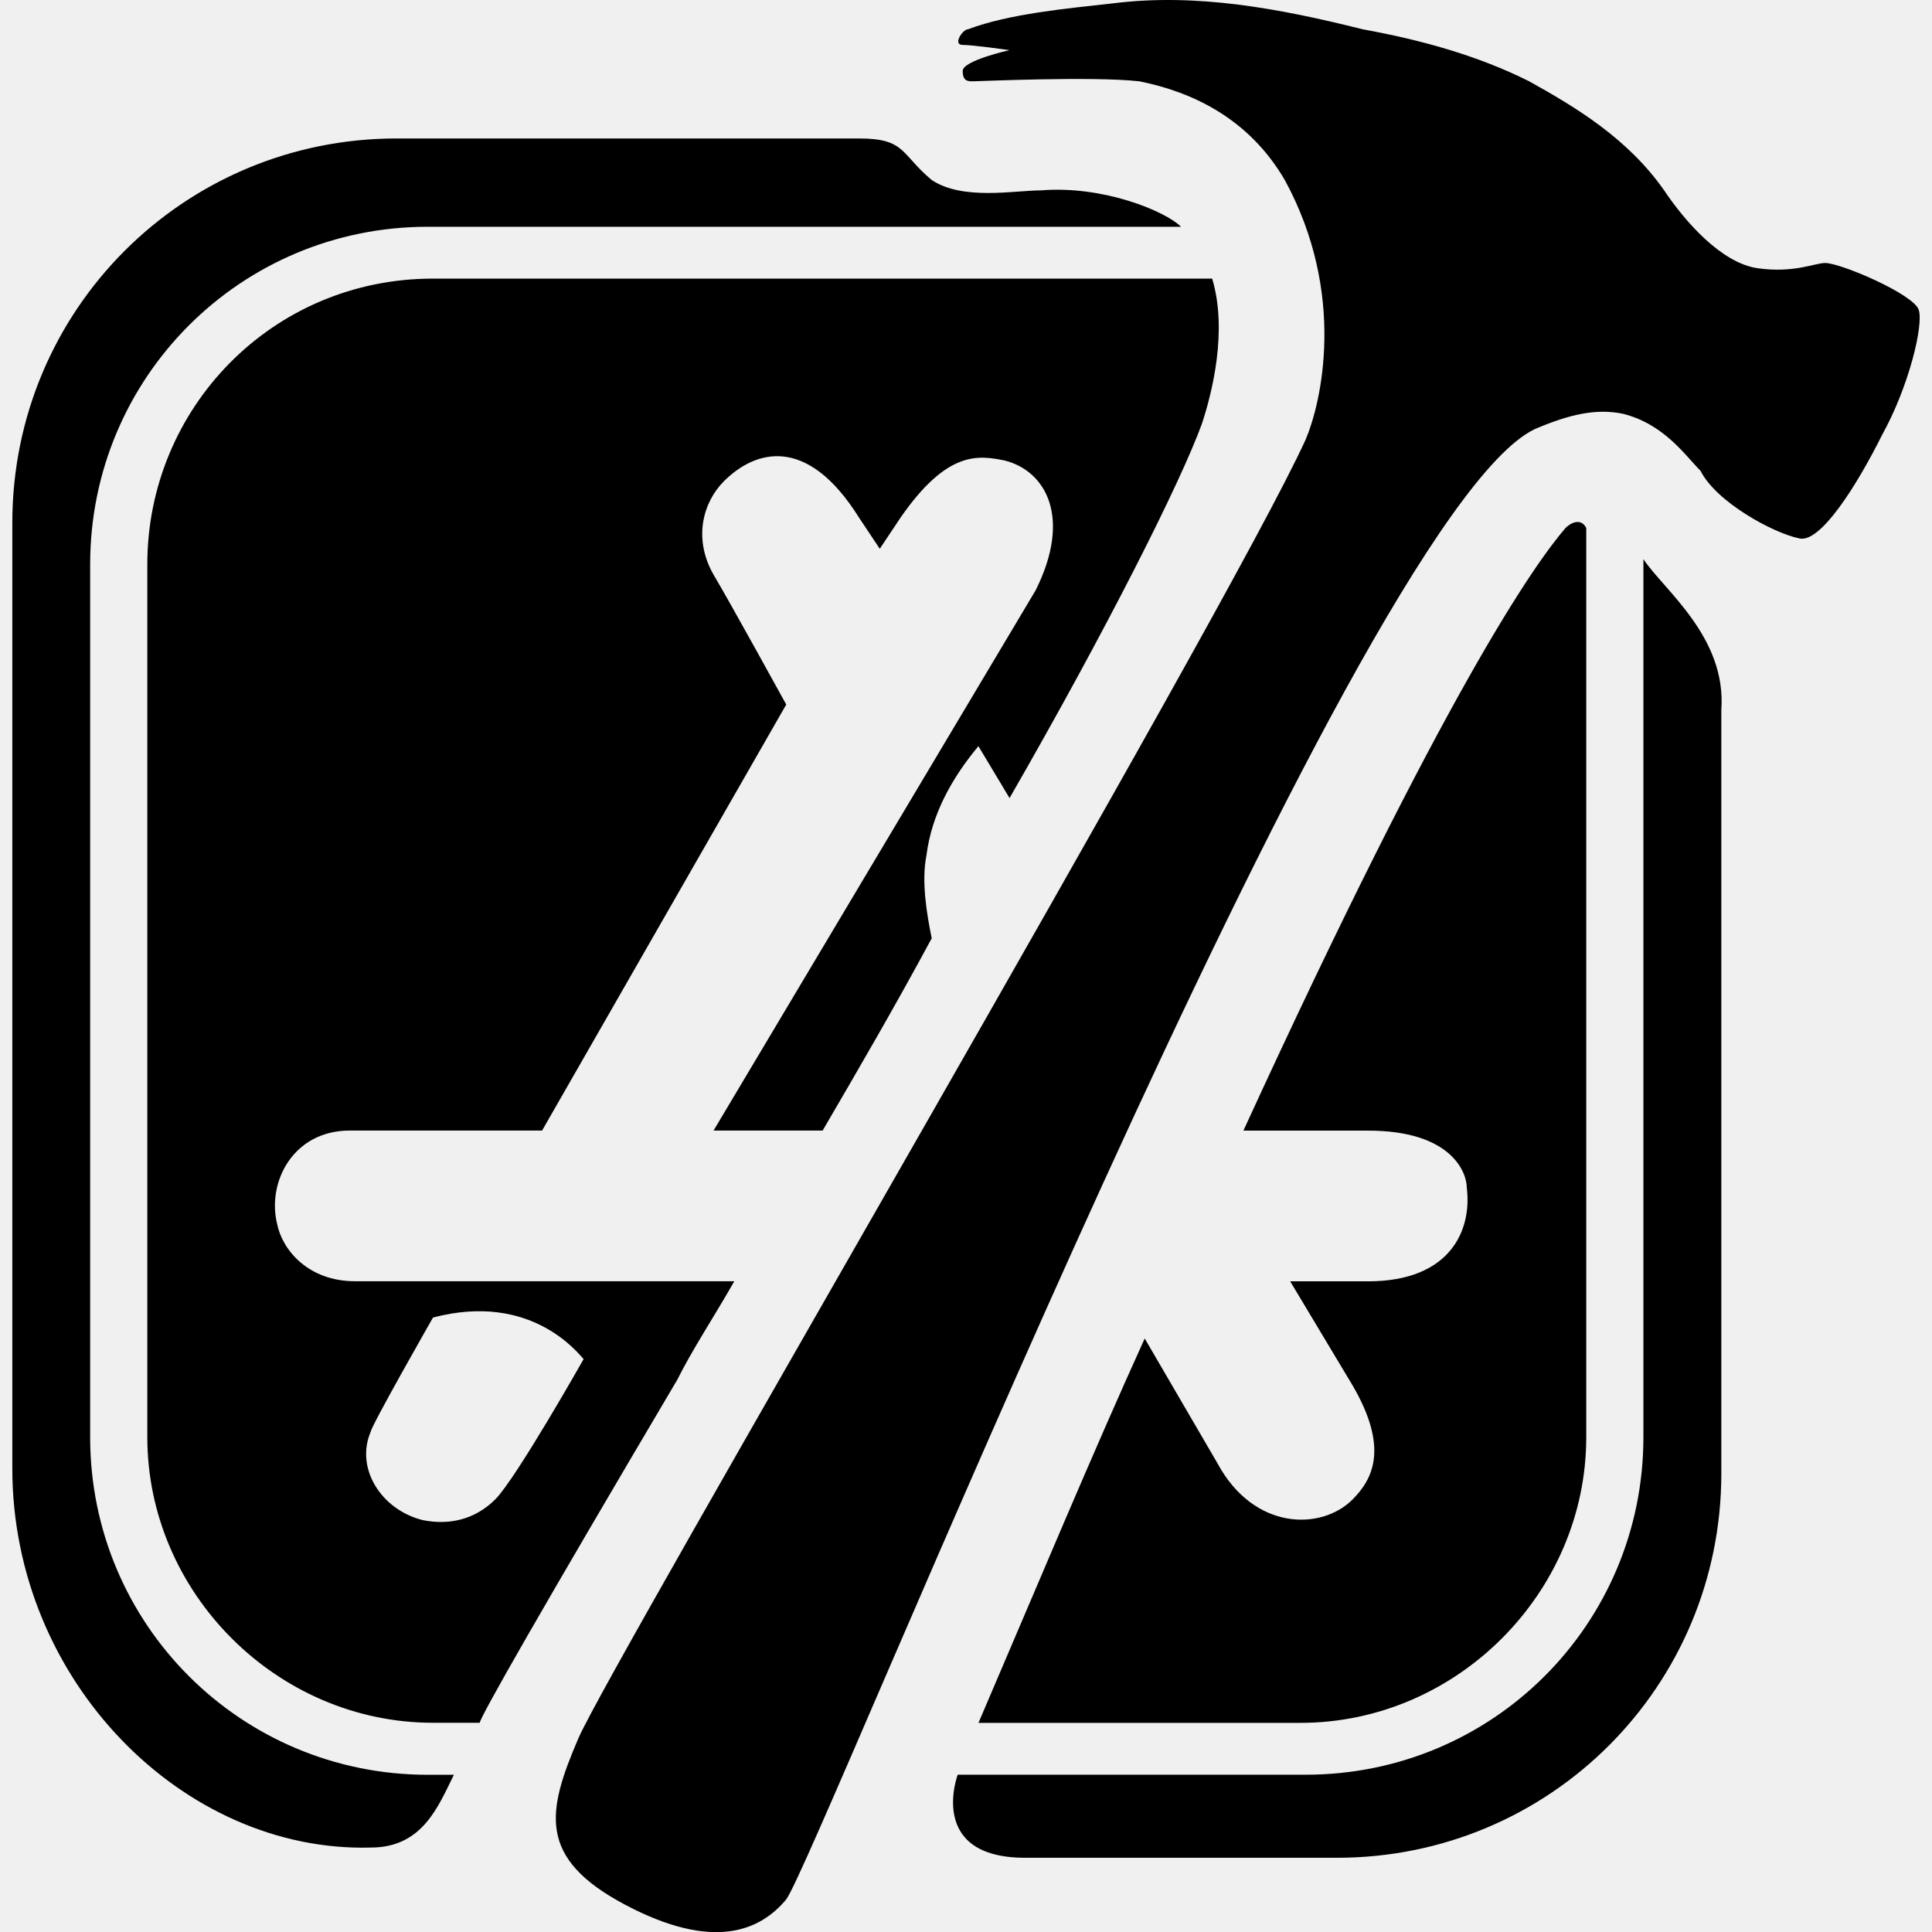
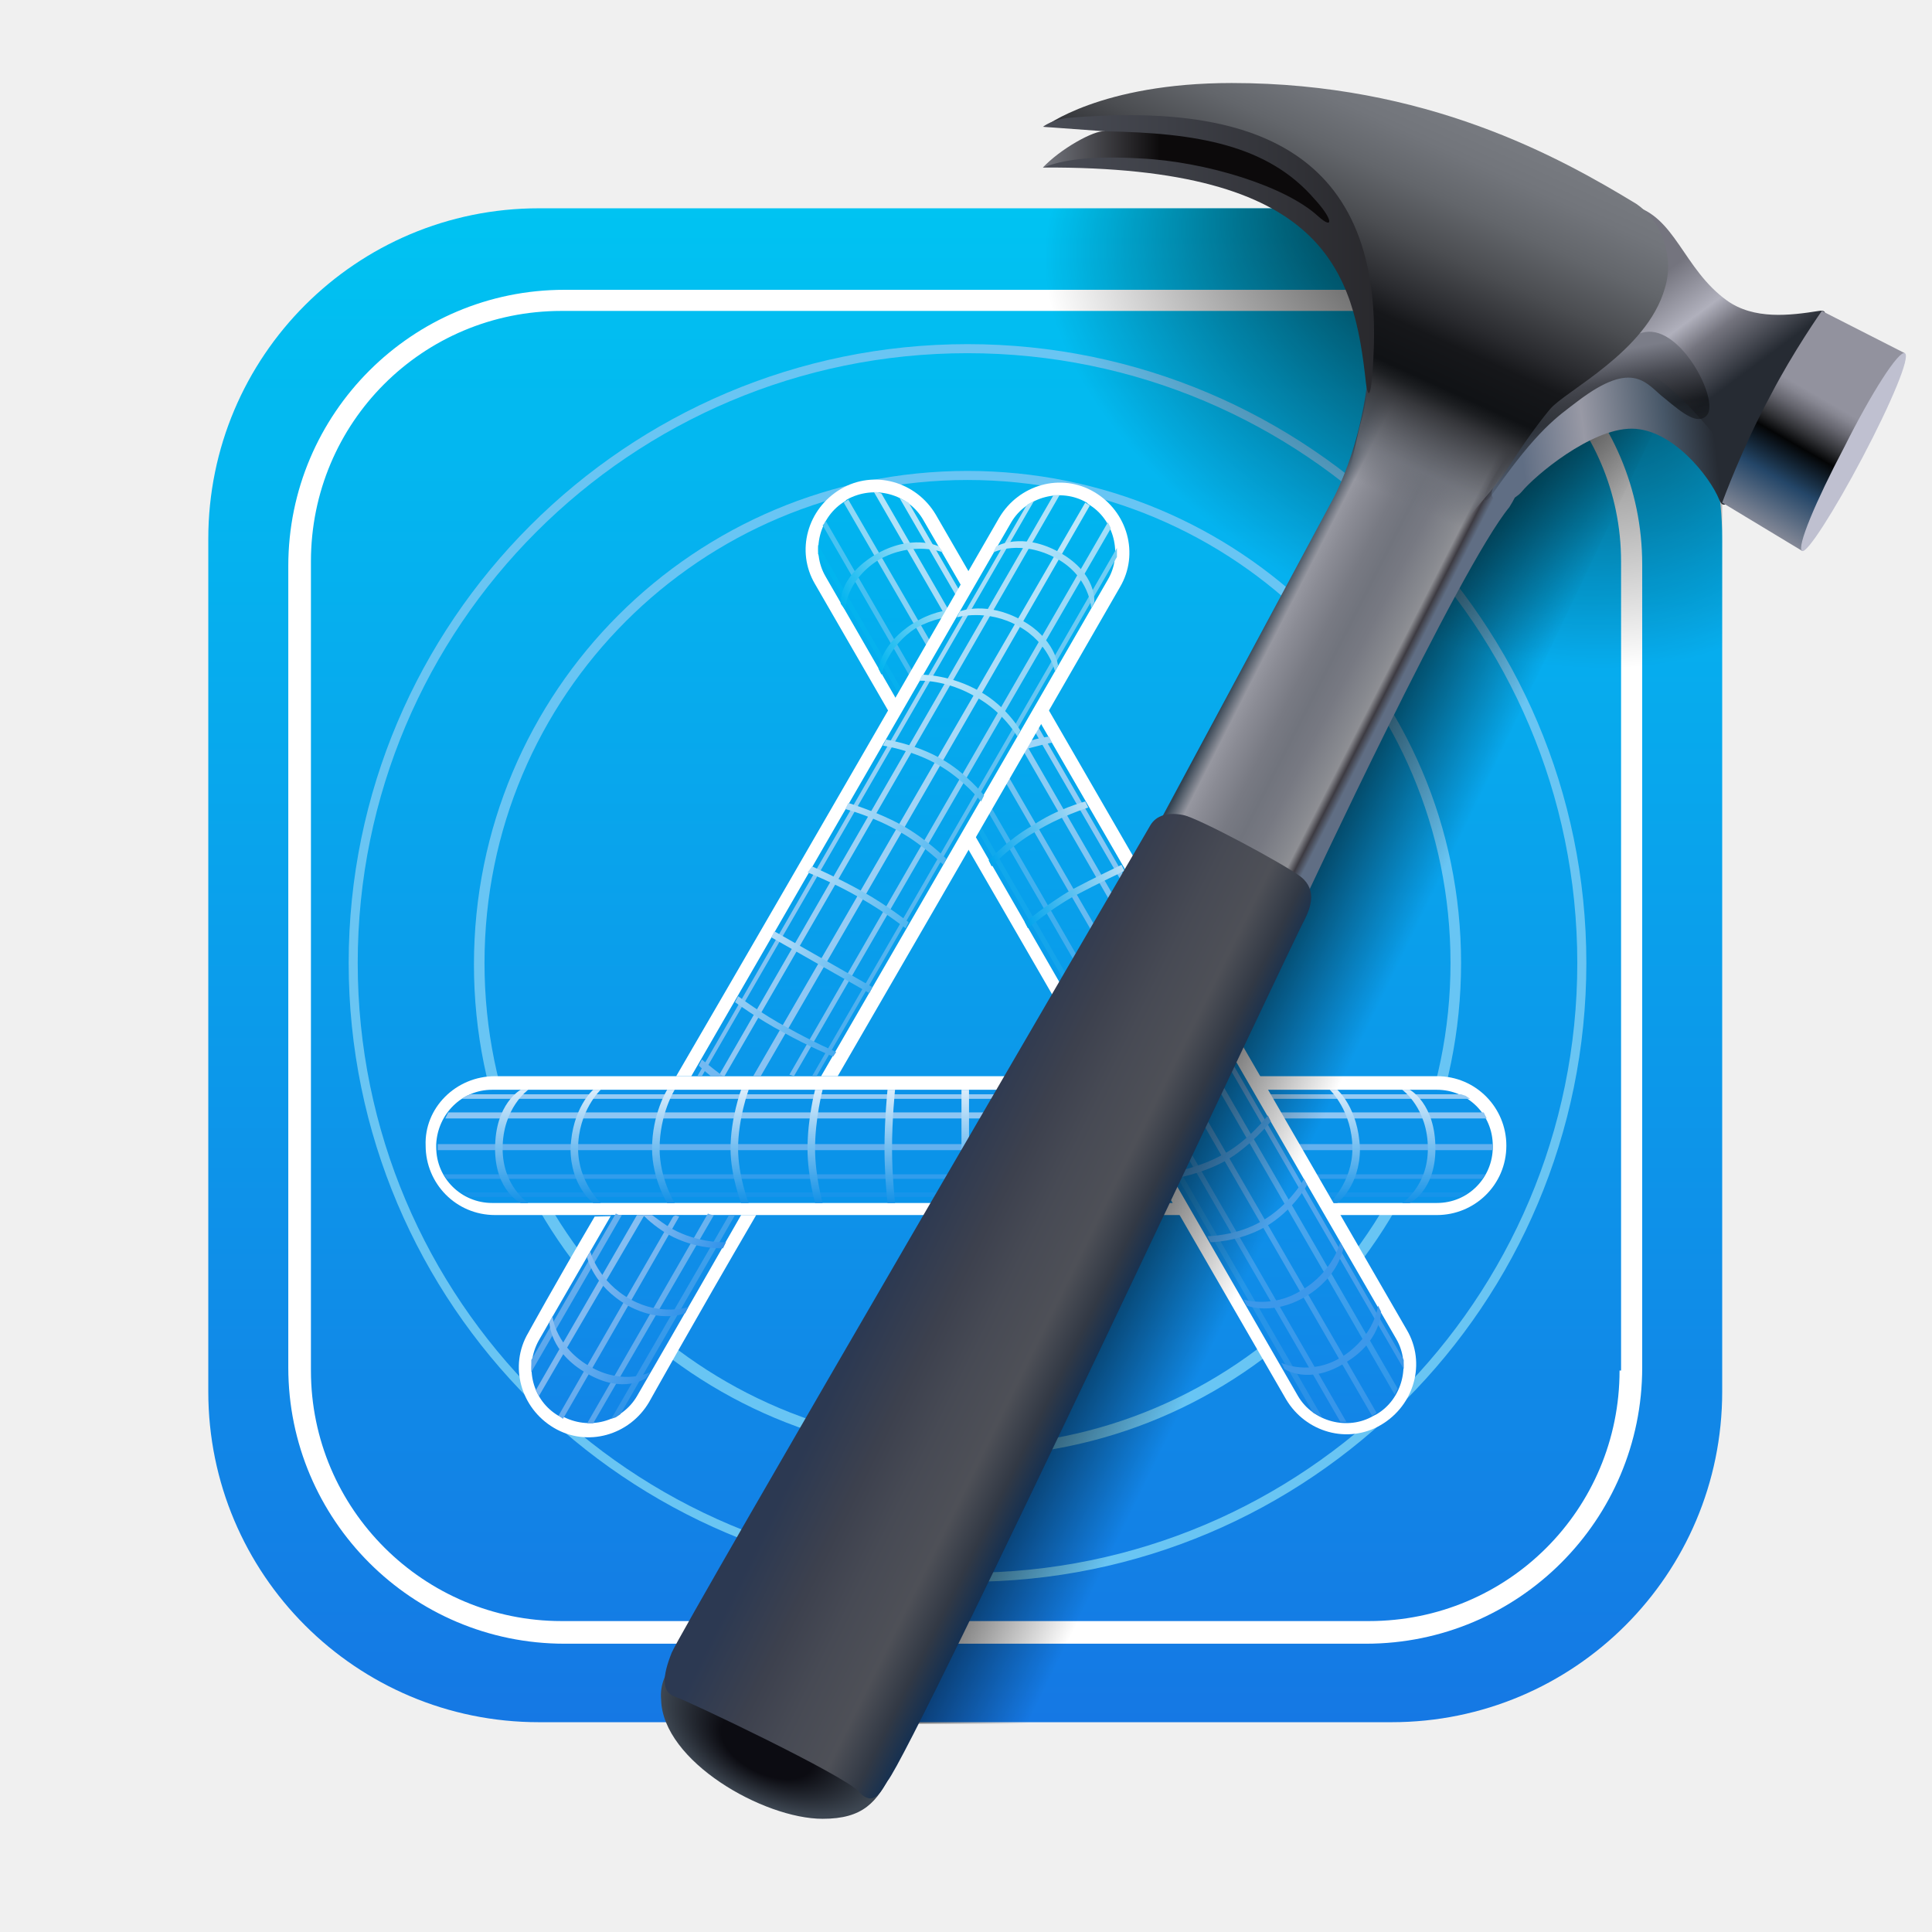
- <svg xmlns="http://www.w3.org/2000/svg" role="img" viewBox="0 0 24 24">
-   <path fill="currentColor" d="M19.06 5.333c.452-.194.774-.258 1.097-.194.516.129.774.516.968.71.194.387.903.774 1.226.839.258.065.71-.645 1.032-1.291.323-.581.516-1.355.452-1.549-.065-.194-.968-.581-1.162-.581-.129 0-.387.129-.839.065-.452-.065-.903-.581-1.162-.968-.452-.645-1.097-1.032-1.678-1.355-.645-.323-1.355-.516-2.065-.645-1.032-.258-2.065-.452-3.098-.323-.581.065-1.291.129-1.807.323-.065 0-.194.194-.065.194s.581.065.581.065-.581.129-.581.258c0 .129.065.129.129.129.065 0 1.484-.065 2.065 0 .645.129 1.355.452 1.807 1.226.774 1.42.452 2.775.258 3.227-.968 2.13-8.647 15.229-9.034 16.133-.387.903-.516 1.484.581 2.065s1.678.323 2.001-.065c.387-.516 7.034-17.165 9.293-18.262zm-3.614 8.712h1.549c1.032 0 1.226.516 1.226.71.065.516-.194 1.162-1.226 1.162h-.968l.774 1.291c.452.774.258 1.162 0 1.42-.387.387-1.226.387-1.678-.452l-.903-1.549c-.645 1.42-1.291 2.968-2.065 4.775h4.001c1.936 0 3.549-1.613 3.549-3.549V6.559c-.065-.129-.194-.065-.258 0-.387.452-1.484 2-4.001 7.486zm-9.809 8.002h-.323c-2.323 0-4.194-1.871-4.194-4.194V7.011c0-2.323 1.871-4.194 4.194-4.194h9.357c-.194-.194-.968-.516-1.742-.452-.323 0-.968.129-1.355-.129-.387-.323-.323-.516-.903-.516H4.928c-2.646 0-4.775 2.13-4.775 4.775v11.745c0 2.646 2.13 4.775 4.453 4.711.645 0 .839-.516 1.032-.903zM20.415 6.946v10.906c0 2.323-1.871 4.194-4.194 4.194H11.897s-.387 1.032.839 1.032h3.872c2.646 0 4.775-2.13 4.775-4.775V8.817c.065-.903-.71-1.484-.968-1.871zm-18.585.065v10.841c0 1.936 1.613 3.549 3.549 3.549h.581c0-.065.774-1.42 2.452-4.259.194-.387.452-.774.71-1.226H4.411c-.581 0-.903-.387-.968-.71-.129-.516.194-1.162.903-1.162h2.388l3.033-5.292s-.71-1.291-.903-1.613c-.258-.452-.129-.903.129-1.161.387-.387 1.032-.581 1.678.452l.258.387.258-.387c.581-.839.968-.774 1.291-.71.516.129.839.71.387 1.613L8.864 14.044h1.355c.452-.774.903-1.549 1.355-2.388-.065-.323-.129-.71-.065-1.032.065-.516.323-.968.645-1.355l.387.645c1.226-2.13 2.13-3.936 2.388-4.646.129-.387.323-1.162.129-1.807H5.379c-2.001 0-3.549 1.613-3.549 3.549zM4.605 17.787c0-.065.774-1.42.774-1.42 1.226-.323 1.807.452 1.871.516 0 0-.839 1.484-1.097 1.742s-.581.323-.903.258c-.516-.129-.839-.645-.645-1.097z" />
+ <svg xmlns="http://www.w3.org/2000/svg" viewBox="0 0 128 128">
+   <linearGradient id="xcode-original-a" gradientUnits="userSpaceOnUse" x1="63.947" y1="114.165" x2="63.947" y2="13.784">
+     <stop offset="0" stop-color="#1578e4" />
+     <stop offset="1" stop-color="#00c3f2" />
+   </linearGradient>
+   <path d="M35.7 13.8h56.5c12.1 0 21.9 9.8 21.9 21.9v56.5c0 12.1-9.8 21.9-21.9 21.9H35.7c-12.1 0-21.9-9.8-21.9-21.9V35.7c0-12.1 9.8-21.9 21.9-21.9z" fill="url(#xcode-original-a)" />
+   <path fill="#FFF" d="M90.5 19.2H37.4c-10.1 0-18.3 8.2-18.3 18.3v53.1c0 10.1 8.2 18.3 18.3 18.3h53.1c10.1 0 18.3-8.2 18.3-18.3V37.4c0-10.1-8.2-18.2-18.3-18.2zm16.8 71.6c0 9.2-7.4 16.6-16.6 16.6H37.2c-9.1 0-16.6-7.4-16.6-16.6V37.2c0-9.2 7.4-16.6 16.6-16.6h53.6c9.1 0 16.6 7.4 16.6 16.6v53.6z" />
+   <path d="M64.1 22.8c-22.6 0-41 18.4-41 41s18.4 41 41 41c22.7 0 41-18.4 41-41s-18.4-41-41-41zm0 81.4c-22.3 0-40.4-18.1-40.4-40.4s18.1-40.4 40.4-40.4c22.3 0 40.4 18.1 40.4 40.4s-18.1 40.4-40.4 40.4z" fill="#69c5f3" />
+   <path d="M64.1 31.2c-18.1 0-32.7 14.6-32.7 32.7S46 96.5 64.1 96.5s32.7-14.6 32.7-32.7-14.7-32.6-32.7-32.6zm0 64.6c-17.7 0-32-14.3-32-32s14.3-32 32-32 32 14.3 32 32-14.4 32-32 32z" fill="#68c5f4" />
+   <path fill="#FFF" d="M32.8 71.3h62.4c2.6 0 4.6 2.1 4.6 4.6 0 2.6-2.1 4.6-4.6 4.6H32.8c-2.6 0-4.6-2.1-4.6-4.6-.1-2.5 2-4.6 4.6-4.6z" />
+   <path d="M32.6 72.2h62.6c2 0 3.7 1.6 3.7 3.7v.1c0 2-1.6 3.7-3.7 3.7H32.6c-2 0-3.7-1.6-3.7-3.7v-.2c.1-2 1.7-3.6 3.7-3.6z" fill="#0a93e9" />
+   <path d="M31.1 79.3h65.7l.5-.3H30.6l.5.3z" fill="#1694ea" />
+   <path d="M29.6 78.1h68.6l.2-.3h-69l.2.3z" fill="#319dec" />
+   <path d="M29 76.2h69.9v-.4H29v.4z" fill="#65b1ee" />
+   <path d="M29.7 73.7h68.6l.1.2.1.2h-69l.1-.2.1-.2z" fill="#8ec6f3" />
+   <path d="M31.2 72.5h65.6l.3.1.3.2H30.6l.3-.2.3-.1z" fill="#95caf3" />
+   <linearGradient id="xcode-original-b" gradientUnits="userSpaceOnUse" x1="94.037" y1="79.666" x2="94.037" y2="72.184">
+     <stop offset="0" stop-color="#1492e7" />
+     <stop offset="1" stop-color="#dbedfb" />
+   </linearGradient>
+   <path d="M93.4 72.2h-.5s1.7 1.2 1.7 3.9c0 2.5-1.7 3.6-1.7 3.6h.5s1.7-.8 1.7-3.6c0-3-1.7-3.9-1.7-3.9z" fill="url(#xcode-original-b)" />
+   <linearGradient id="xcode-original-c" gradientUnits="userSpaceOnUse" x1="89.042" y1="79.666" x2="89.042" y2="72.184">
+     <stop offset="0" stop-color="#1492e7" />
+     <stop offset="1" stop-color="#dbedfb" />
+   </linearGradient>
+   <path d="M88.6 72.2h-.5s1.5 1.4 1.5 3.9c0 2.2-1.5 3.6-1.5 3.6h.5s1.5-1.1 1.5-3.6c-.1-2.7-1.5-3.9-1.5-3.9z" fill="url(#xcode-original-c)" />
+   <linearGradient id="xcode-original-d" gradientUnits="userSpaceOnUse" x1="63.947" y1="79.666" x2="63.947" y2="72.184">
+     <stop offset="0" stop-color="#1492e7" />
+     <stop offset="1" stop-color="#dbedfb" />
+   </linearGradient>
+   <path d="M63.7 72.2h.5v7.5h-.5v-7.5z" fill="url(#xcode-original-d)" />
+   <linearGradient id="xcode-original-e" gradientUnits="userSpaceOnUse" x1="58.952" y1="79.666" x2="58.952" y2="72.184">
+     <stop offset="0" stop-color="#1492e7" />
+     <stop offset="1" stop-color="#dbedfb" />
+   </linearGradient>
+   <path d="M58.8 72.2h.5s-.2 1.9-.2 3.9c0 1.8.2 3.6.2 3.6h-.5s-.2-1.8-.2-3.6c0-2 .2-3.9.2-3.9z" fill="url(#xcode-original-e)" />
+   <linearGradient id="xcode-original-f" gradientUnits="userSpaceOnUse" x1="53.958" y1="79.666" x2="53.958" y2="72.184">
+     <stop offset="0" stop-color="#1492e7" />
+     <stop offset="1" stop-color="#dbedfb" />
+   </linearGradient>
+   <path d="M54 72.2h.5s-.5 1.9-.5 3.9c0 1.8.5 3.6.5 3.6H54s-.5-1.8-.5-3.6c0-2 .5-3.9.5-3.9z" fill="url(#xcode-original-f)" />
+   <linearGradient id="xcode-original-g" gradientUnits="userSpaceOnUse" x1="48.963" y1="79.666" x2="48.963" y2="72.184">
+     <stop offset="0" stop-color="#1492e7" />
+     <stop offset="1" stop-color="#dbedfb" />
+   </linearGradient>
+   <path d="M49.1 72.2h.5s-.7 1.9-.7 3.9c0 1.8.7 3.6.7 3.6h-.5s-.7-1.8-.7-3.6c0-2 .7-3.9.7-3.9z" fill="url(#xcode-original-g)" />
+   <linearGradient id="xcode-original-h" gradientUnits="userSpaceOnUse" x1="43.968" y1="79.666" x2="43.968" y2="72.184">
+     <stop offset="0" stop-color="#1492e7" />
+     <stop offset="1" stop-color="#dbedfb" />
+   </linearGradient>
+   <path d="M44.2 72.2h.5s-1 1.6-1 3.9c0 2 1 3.6 1 3.6h-.5s-1-1.6-1-3.6c0-2.3 1-3.9 1-3.9z" fill="url(#xcode-original-h)" />
+   <linearGradient id="xcode-original-i" gradientUnits="userSpaceOnUse" x1="38.852" y1="79.666" x2="38.852" y2="72.184">
+     <stop offset="0" stop-color="#1492e7" />
+     <stop offset="1" stop-color="#dbedfb" />
+   </linearGradient>
+   <path d="M39.3 72.2h.5s-1.5 1.4-1.5 3.9c0 2.2 1.5 3.6 1.5 3.6h-.5s-1.5-1.1-1.5-3.6c.1-2.7 1.5-3.9 1.5-3.9z" fill="url(#xcode-original-i)" />
+   <linearGradient id="xcode-original-j" gradientUnits="userSpaceOnUse" x1="33.857" y1="79.666" x2="33.857" y2="72.184">
+     <stop offset="0" stop-color="#1492e7" />
+     <stop offset="1" stop-color="#dbedfb" />
+   </linearGradient>
+   <path d="M34.5 72.2h.5s-1.7 1.2-1.7 3.9c0 2.5 1.7 3.6 1.7 3.6h-.5s-1.7-.8-1.7-3.6c0-3 1.7-3.9 1.7-3.9z" fill="url(#xcode-original-j)" />
+   <path fill="#FFF" d="M62 34.1l31.2 54c1.3 2.2.5 5-1.7 6.3-2.2 1.3-5 .5-6.3-1.7L54 38.7c-1.3-2.2-.5-5 1.7-6.3 2.2-1.3 5-.5 6.3 1.7z" />
+   <linearGradient id="xcode-original-k" gradientUnits="userSpaceOnUse" x1="73.58" y1="94.25" x2="73.58" y2="32.642">
+     <stop offset="0" stop-color="#1285e7" />
+     <stop offset="1" stop-color="#00b5ef" />
+   </linearGradient>
+   <path d="M61.2 34.5l31.3 54.2c1 1.7.4 4-1.3 5l-.2.1c-1.7 1-4 .4-5-1.3L54.7 38.2c-1-1.7-.4-4 1.3-5l.1-.1c1.8-1 4.1-.4 5.1 1.4z" fill="url(#xcode-original-k)" />
+   <linearGradient id="xcode-original-l" gradientUnits="userSpaceOnUse" x1="87.464" y1="93.978" x2="54.081" y2="36.156">
+     <stop offset="0" stop-color="#2b90e7" />
+     <stop offset="1" stop-color="#00b6ef" />
+   </linearGradient>
+   <path d="M54.2 36.7L87 93.6l.2.1.2.1.2.1-33.4-57.8v.6z" fill="url(#xcode-original-l)" />
+   <linearGradient id="xcode-original-m" gradientUnits="userSpaceOnUse" x1="89.073" y1="94.327" x2="54.583" y2="34.589">
+     <stop offset="0" stop-color="#3795ea" />
+     <stop offset="1" stop-color="#49c4f2" />
+   </linearGradient>
+   <path d="M54.5 34.8l34.3 59.4h.4L54.7 34.5l-.1.2-.1.1z" fill="url(#xcode-original-m)" />
+   <linearGradient id="xcode-original-n" gradientUnits="userSpaceOnUse" x1="91.026" y1="93.735" x2="56.072" y2="33.193">
+     <stop offset="0" stop-color="#3696ea" />
+     <stop offset="1" stop-color="#90d9f6" />
+   </linearGradient>
+   <path d="M55.9 33.3l35 60.5.3-.2-35-60.5-.3.2z" fill="url(#xcode-original-n)" />
+   <linearGradient id="xcode-original-o" gradientUnits="userSpaceOnUse" x1="92.582" y1="92.332" x2="58.065" y2="32.547">
+     <stop offset="0" stop-color="#3097ea" />
+     <stop offset="1" stop-color="#b5e5f9" />
+   </linearGradient>
+   <path d="M58.4 32.7L92.6 92l-.1.2-.1.2-34.5-59.8h.2l.3.1z" fill="url(#xcode-original-o)" />
+   <linearGradient id="xcode-original-p" gradientUnits="userSpaceOnUse" x1="93.083" y1="90.686" x2="59.741" y2="32.936">
+     <stop offset="0" stop-color="#3a98ea" />
+     <stop offset="1" stop-color="#bce7fa" />
+   </linearGradient>
+   <path d="M60.2 33.3L93 90.1v.6L59.6 33l.2.1.2.1.2.1z" fill="url(#xcode-original-p)" />
+   <path fill="#3c98ea" d="M91.5 86.9l-.2-.4s-.2 2-2.4 3.4c-2.1 1.3-4 .4-4 .4l.2.4s1.6 1.1 4-.4c2.4-1.4 2.4-3.4 2.4-3.4zM89 82.7l-.2-.4s-.5 2-2.6 3.2c-1.9 1.2-3.8.6-3.8.6l.2.4s1.7.7 3.9-.6c2.2-1.3 2.5-3.2 2.5-3.2z" />
+   <path d="M86.6 78.5l-.2-.4s-.9 1.7-2.8 2.8c-1.7 1-3.6 1-3.6 1l.2.4s1.8 0 3.6-1c1.9-1.1 2.8-2.8 2.8-2.8z" fill="#4ca4ed" />
+   <path d="M84.2 74.3l-.2-.4s-1.3 1.7-3 2.6c-1.6.9-3.5 1.2-3.5 1.2l.2.4s1.9-.3 3.5-1.2c1.6-.9 3-2.6 3-2.6z" fill="#4da7ee" />
+   <linearGradient id="xcode-original-q" gradientUnits="userSpaceOnUse" x1="67.981" y1="61.226" x2="74.457" y2="57.487">
+     <stop offset="0" stop-color="#00a4ec" />
+     <stop offset="1" stop-color="#b9dff6" />
+   </linearGradient>
+   <path d="M74.3 57.3l.2.4s-1.7.8-3.4 1.7c-1.6.9-3 2.1-3 2.1l-.2-.4s1.5-1.2 3-2.1c1.7-.9 3.4-1.7 3.4-1.7z" fill="url(#xcode-original-q)" />
+   <linearGradient id="xcode-original-r" gradientUnits="userSpaceOnUse" x1="65.487" y1="56.906" x2="71.962" y2="53.167">
+     <stop offset="0" stop-color="#00a4ec" />
+     <stop offset="1" stop-color="#b9dff6" />
+   </linearGradient>
+   <path d="M71.9 53.1l.2.4s-1.9.6-3.5 1.6c-1.6.9-2.9 2.3-2.9 2.3l-.2-.4s1.3-1.4 2.9-2.3c1.6-1.1 3.5-1.6 3.5-1.6z" fill="url(#xcode-original-r)" />
+   <path d="M67.4 49.8c1.3-.4 2.3-.6 2.3-.6l-.2-.4s-.9.1-1.9.5c-.6.2-.7.7-.2.5z" fill="#9dd4f7" />
+   <linearGradient id="xcode-original-s" gradientUnits="userSpaceOnUse" x1="57.93" y1="43.819" x2="64.364" y2="40.105">
+     <stop offset="0" stop-color="#00b4ef" />
+     <stop offset="1" stop-color="#c3e9fa" />
+   </linearGradient>
+   <path d="M64.6 40.5l.2.4s-1.9-.5-4.1.7c-1.9 1.2-2.3 3.1-2.3 3.1l-.2-.4s.2-1.7 2.3-3c2.2-1.4 4.1-.8 4.1-.8z" fill="url(#xcode-original-s)" />
+   <linearGradient id="xcode-original-t" gradientUnits="userSpaceOnUse" x1="55.424" y1="39.477" x2="61.9" y2="35.738">
+     <stop offset="0" stop-color="#00b4ef" />
+     <stop offset="1" stop-color="#c3e9fa" />
+   </linearGradient>
+   <path d="M62.2 36.2l.3.4s-2-.8-4.3.5C56 38.5 56 40.4 56 40.4l-.3-.4s-.2-1.7 2.2-3.2c2.5-1.5 4.3-.6 4.3-.6z" fill="url(#xcode-original-t)" />
+   <path fill="#FFF" d="M55.5 71.3c8.7-15 18.7-32.4 18.7-32.4 1.3-2.2.5-5-1.7-6.3-2.2-1.3-5-.5-6.3 1.7 0 0-12.2 21.2-21.4 37h10.7zm-5.4 9.2C45.9 87.7 43 92.9 43 92.9c-1.3 2.2-4.1 3-6.3 1.7s-3-4.1-1.7-6.3c0 0 1.7-3.1 4.4-7.7 3.4-.1 9.6-.1 10.7-.1z" />
+   <linearGradient id="xcode-original-u" gradientUnits="userSpaceOnUse" x1="54.566" y1="94.401" x2="54.566" y2="32.794">
+     <stop offset="0" stop-color="#1285e7" />
+     <stop offset="1" stop-color="#00b5ef" />
+   </linearGradient>
+   <path d="M54.4 71.3c8.8-15.2 19-32.9 19-32.9 1-1.7.4-4-1.3-5l-.1-.1c-1.7-1-4-.4-5 1.3 0 0-12 20.8-21.2 36.7h8.6zm-5.3 9.2c-4 7-6.9 12-6.9 12-1 1.7-3.2 2.3-5 1.3H37c-1.7-1-2.3-3.2-1.3-5 0 0 1.9-3.3 4.8-8.3h8.6z" fill="url(#xcode-original-u)" />
+   <linearGradient id="xcode-original-v" gradientUnits="userSpaceOnUse" x1="40.681" y1="94.131" x2="74.064" y2="36.311">
+     <stop offset="0" stop-color="#3194e9" />
+     <stop offset="1" stop-color="#71cff4" />
+   </linearGradient>
+   <path d="M54.1 71.3L74 36.9v-.6s-11 19.1-20.2 35h.3zm-5.4 9.2l-7.6 13.2-.3.2-.3.1s3.4-5.9 7.8-13.5h.4z" fill="url(#xcode-original-v)" />
+   <linearGradient id="xcode-original-w" gradientUnits="userSpaceOnUse" x1="39.063" y1="94.482" x2="73.557" y2="34.736">
+     <stop offset="0" stop-color="#5aa6ec" />
+     <stop offset="1" stop-color="#a2def8" />
+   </linearGradient>
+   <path d="M52.6 71.3l21-36.3-.1-.2-.1-.2S61.9 54.5 52.3 71.2l.3.1zm-5.3 9.2l-8 13.8h-.4s3.4-5.9 8-13.9c.2.1.4.1.4.1z" fill="url(#xcode-original-w)" />
+   <linearGradient id="xcode-original-x" gradientUnits="userSpaceOnUse" x1="37.118" y1="93.885" x2="72.072" y2="33.343">
+     <stop offset="0" stop-color="#66abee" />
+     <stop offset="1" stop-color="#bee8fa" />
+   </linearGradient>
+   <path d="M50.4 71.3c9.9-17.1 21.8-37.8 21.8-37.8l-.3-.2-22 38h.5zM45 80.6C40.6 88.3 37.3 94 37.3 94l-.3-.2s3.2-5.6 7.6-13.2c.2-.1.1-.1.4 0z" fill="url(#xcode-original-x)" />
+   <linearGradient id="xcode-original-y" gradientUnits="userSpaceOnUse" x1="35.568" y1="92.482" x2="70.085" y2="32.697">
+     <stop offset="0" stop-color="#7bb6f0" />
+     <stop offset="1" stop-color="#b1e3f9" />
+   </linearGradient>
+   <path d="M48 71.3c9.9-17.1 22.2-38.5 22.2-38.5h-.4S57.5 54.1 47.6 71.3h.4zm-5.8 9.2c-4 6.9-6.7 11.6-6.7 11.6l.1.2.1.2s2.9-5 7-12h-.5z" fill="url(#xcode-original-y)" />
+   <linearGradient id="xcode-original-z" gradientUnits="userSpaceOnUse" x1="35.056" y1="90.872" x2="68.415" y2="33.092">
+     <stop offset="0" stop-color="#5aa6ec" />
+     <stop offset="1" stop-color="#afe3f9" />
+   </linearGradient>
+   <path d="M46.5 71.3l22-38.1-.2.1-.2.1-.1.1S55.8 54.6 46.2 71.3h.3zm-5.3 9.2c-3.5 6.1-6 10.4-6 10.4v-.8s2.2-3.8 5.6-9.7c.2.1.2.1.4.1z" fill="url(#xcode-original-z)" />
+   <linearGradient id="xcode-original-A" gradientUnits="userSpaceOnUse" x1="66.362" y1="35.689" x2="72.838" y2="39.428">
+     <stop offset="0" stop-color="#c1e7fa" />
+     <stop offset="1" stop-color="#89d4f5" />
+   </linearGradient>
+   <path d="M66 36.2l-.2.4s1.8-.9 4.2.4c2.2 1.2 2.3 3.3 2.3 3.3l.2-.4s.2-1.9-2.3-3.3-4.2-.4-4.2-.4z" fill="url(#xcode-original-A)" />
+   <linearGradient id="xcode-original-B" gradientUnits="userSpaceOnUse" x1="63.856" y1="40.03" x2="70.332" y2="43.768">
+     <stop offset="0" stop-color="#c1e7fa" />
+     <stop offset="1" stop-color="#89d4f5" />
+   </linearGradient>
+   <path d="M63.6 40.5l-.2.4s2-.6 4.1.6c2 1.1 2.4 3 2.4 3l.2-.4s-.2-1.8-2.4-3c-2.3-1.3-4.1-.6-4.1-.6z" fill="url(#xcode-original-B)" />
+   <linearGradient id="xcode-original-C" gradientUnits="userSpaceOnUse" x1="61.273" y1="44.505" x2="67.748" y2="48.243">
+     <stop offset="0" stop-color="#c1e7fa" />
+     <stop offset="1" stop-color="#89d4f5" />
+   </linearGradient>
+   <path d="M61.1 44.7l-.2.4s1.8-.1 3.8 1.1c1.8 1 2.7 2.6 2.7 2.6l.2-.4s-.9-1.6-2.7-2.6c-1.9-1.1-3.8-1.1-3.8-1.1z" fill="url(#xcode-original-C)" />
+   <linearGradient id="xcode-original-D" gradientUnits="userSpaceOnUse" x1="58.761" y1="48.855" x2="65.236" y2="52.594">
+     <stop offset="0" stop-color="#b0dff8" />
+     <stop offset="1" stop-color="#52bdf2" />
+   </linearGradient>
+   <path d="M58.7 49l-.2.4s2 .3 3.7 1.3c1.6.9 2.8 2.4 2.8 2.4l.2-.4s-1.2-1.5-2.8-2.4c-1.7-1-3.7-1.3-3.7-1.3z" fill="url(#xcode-original-D)" />
+   <linearGradient id="xcode-original-E" gradientUnits="userSpaceOnUse" x1="56.25" y1="53.204" x2="62.727" y2="56.943">
+     <stop offset="0" stop-color="#b4def8" />
+     <stop offset="1" stop-color="#4eb5f0" />
+   </linearGradient>
+   <path d="M56.2 53.2l-.2.4s1.9.5 3.6 1.5c1.6.9 2.9 2.2 2.9 2.2l.2-.4s-1.3-1.3-2.9-2.2c-1.6-.9-3.6-1.5-3.6-1.5z" fill="url(#xcode-original-E)" />
+   <linearGradient id="xcode-original-F" gradientUnits="userSpaceOnUse" x1="53.74" y1="57.553" x2="60.215" y2="61.291">
+     <stop offset="0" stop-color="#b4def8" />
+     <stop offset="1" stop-color="#4eb5f0" />
+   </linearGradient>
+   <path d="M53.8 57.4l-.3.4s1.8.7 3.5 1.7c1.6.9 3 2 3 2l.2-.4s-1.4-1.1-3-2c-1.6-.9-3.4-1.7-3.4-1.7z" fill="url(#xcode-original-F)" />
+   <linearGradient id="xcode-original-G" gradientUnits="userSpaceOnUse" x1="51.239" y1="61.886" x2="57.713" y2="65.624">
+     <stop offset="0" stop-color="#b5ddf8" />
+     <stop offset="1" stop-color="#46aeee" />
+   </linearGradient>
+   <path d="M51.1 62.1l.2-.4 6.5 3.7-.2.4-6.5-3.7z" fill="url(#xcode-original-G)" />
+   <linearGradient id="xcode-original-H" gradientUnits="userSpaceOnUse" x1="48.735" y1="66.22" x2="55.211" y2="69.959">
+     <stop offset="0" stop-color="#96cef4" />
+     <stop offset="1" stop-color="#46aaee" />
+   </linearGradient>
+   <path d="M48.7 66.4l.2-.4s1.6 1.2 3.3 2.1c1.6.9 3.2 1.6 3.2 1.6l-.2.3s-1.7-.7-3.3-1.6c-1.7-.9-3.2-2-3.2-2z" fill="url(#xcode-original-H)" />
+   <path d="M47.1 71.3c-.5-.4-.8-.7-.8-.7l.2-.4s.6.5 1.4 1.1h-.8z" fill="#73b9f1" />
+   <linearGradient id="xcode-original-I" gradientUnits="userSpaceOnUse" x1="42.719" y1="80.135" x2="47.681" y2="83">
+     <stop offset="0" stop-color="#8fc1f2" />
+     <stop offset="1" stop-color="#3193ea" />
+   </linearGradient>
+   <path d="M43.2 80.5c.4.3.8.6 1.3.9 1.8 1 3.6.9 3.6.9l-.2.4s-1.8.1-3.6-.9c-.7-.4-1.3-.9-1.7-1.3h.6z" fill="url(#xcode-original-I)" />
+   <linearGradient id="xcode-original-J" gradientUnits="userSpaceOnUse" x1="38.634" y1="83.717" x2="45.11" y2="87.456">
+     <stop offset="0" stop-color="#8fc1f2" />
+     <stop offset="1" stop-color="#3193ea" />
+   </linearGradient>
+   <path d="M38.9 83.3l.2-.4s.5 2 2.7 3.2c2 1.1 3.8.5 3.8.5l-.2.4s-1.6.7-3.8-.5c-2.3-1.3-2.7-3.2-2.7-3.2z" fill="url(#xcode-original-J)" />
+   <linearGradient id="xcode-original-K" gradientUnits="userSpaceOnUse" x1="36.124" y1="88.063" x2="42.599" y2="91.802">
+     <stop offset="0" stop-color="#8fc1f2" />
+     <stop offset="1" stop-color="#3193ea" />
+   </linearGradient>
+   <path d="M36.4 87.6l.2-.4s.2 2.1 2.6 3.4c2.2 1.2 3.9.3 3.9.3l-.3.4s-1.5 1.1-3.9-.3c-2.5-1.4-2.5-3.4-2.5-3.4z" fill="url(#xcode-original-K)" />
+   <linearGradient id="xcode-original-L" gradientUnits="userSpaceOnUse" x1="76.722" y1="64.933" x2="89.179" y2="71.008">
+     <stop offset=".001" />
+     <stop offset="1" stop-opacity="0" />
+   </linearGradient>
+   <path d="M68.8 114.2l42.8-89.9-10.8-5.1-44.6 93.5s1.4.7 3.2 1.5h9.4z" fill="url(#xcode-original-L)" />
+   <radialGradient id="xcode-original-M" cx="95.237" cy="25.132" r="16.181" fx="79.585" fy="25.974" gradientTransform="matrix(-.4494 .8933 -1.5457 -.7777 176.886 -40.4)" gradientUnits="userSpaceOnUse">
+     <stop offset="0" />
+     <stop offset="1" stop-opacity="0" />
+   </radialGradient>
+   <path d="M94.1 13.8l20 9.5V52C107.2 48.7 61 26.7 61 26.7s3.2-6.7 6.2-12.9h26.9z" fill="url(#xcode-original-M)" />
+   <radialGradient id="xcode-original-N" cx="51.211" cy="114.953" r="7.901" fx="51.196" fy="117.292" gradientTransform="matrix(.8979 .4402 -.2506 .5111 34.032 33.662)" gradientUnits="userSpaceOnUse">
+     <stop offset=".417" stop-color="#0c0c12" />
+     <stop offset="1" stop-color="#3d4651" />
+   </radialGradient>
+   <path d="M44.5 110.2c-.3.6-.8 1.3-.7 2.4.1 4.1 6.8 7.9 10.7 7.9 2.7 0 3.6-1.1 4.6-3.1s-13.5-9.6-14.6-7.2z" fill="url(#xcode-original-N)" />
+   <linearGradient id="xcode-original-O" gradientUnits="userSpaceOnUse" x1="84.758" y1="39.174" x2="94.522" y2="44.149">
+     <stop offset="0" stop-color="#344351" />
+     <stop offset=".1" stop-color="#9697a0" />
+     <stop offset=".181" stop-color="#8b8c95" />
+     <stop offset=".351" stop-color="#787a83" />
+     <stop offset=".47" stop-color="#71747d" />
+     <stop offset=".591" stop-color="#777982" />
+     <stop offset=".749" stop-color="#87898f" />
+     <stop offset=".8" stop-color="#8e8f94" />
+     <stop offset=".849" stop-color="#3d3b42" />
+     <stop offset=".9" stop-color="#606e84" />
+   </linearGradient>
+   <path d="M90.6 25.1s10.3 2.5 11.1 3.2-1.3 4.7-1.7 5.3c-3.3 4-13.6 26.1-13.6 26.1l-9.5-5.4s8.5-15.8 11.5-21.4c1.9-3.8 2.2-7.8 2.2-7.8z" fill="url(#xcode-original-O)" />
+   <linearGradient id="xcode-original-P" gradientUnits="userSpaceOnUse" x1="117.884" y1="29.257" x2="106.863" y2="14.364">
+     <stop offset=".27" stop-color="#262b33" />
+     <stop offset=".45" stop-color="#74747e" />
+     <stop offset=".54" stop-color="#b0b0bc" />
+     <stop offset=".73" stop-color="#74747e" />
+   </linearGradient>
+   <path d="M114.4 19.9c1.8 1.3 4.2 1 6.1.7 1.3-.2-.7 1.7-2.9 6.1s-2.1 4.7-2.4 4.4c-.3-.3-10.2-5.9-9.9-6.4.4-.5 2-11.4 2.8-11.1 2.9.7 3.4 4.2 6.3 6.3z" fill="url(#xcode-original-P)" />
+   <linearGradient id="xcode-original-Q" gradientUnits="userSpaceOnUse" x1="98.542" y1="30.424" x2="114.815" y2="28.322">
+     <stop offset=".14" stop-color="#606e84" />
+     <stop offset=".4" stop-color="#9899a5" />
+     <stop offset=".73" stop-color="#475768" />
+     <stop offset=".92" stop-color="#262b33" />
+   </linearGradient>
+   <path d="M99 32.2c.7-1.1 3.9-7.9 9-7.9 2.3 0 6.7 5.8 7.1 6.6.3.7-.7 3.5-1.2 2.2-.6-1.5-3.1-4.7-5.8-4.7s-6.4 3.1-7.3 4.2c-.9 1-2.5.7-1.8-.4z" fill="url(#xcode-original-Q)" />
+   <linearGradient id="xcode-original-R" gradientUnits="userSpaceOnUse" x1="106.128" y1="31.808" x2="104.549" y2="22.854">
+     <stop offset="0" stop-color="#101215" stop-opacity=".1" />
+     <stop offset=".46" stop-color="#101215" stop-opacity=".7" />
+     <stop offset=".7" stop-color="#474951" />
+     <stop offset=".91" stop-color="#7b7d88" />
+   </linearGradient>
+   <path d="M98.8 31.8c.5-.8 2.8-4.3 3.9-5.4s3.9-4 6.3-4.4c2.4-.4 4.9 4.5 4.1 5.5-.6.7-1.6-.1-2.8-1.1-1.2-.9-2-2.7-5.8.2-1.3 1-2.6 1.8-5.6 6.1-.8 1.1-.6-.1-.1-.9z" fill="url(#xcode-original-R)" />
+   <linearGradient id="xcode-original-S" gradientUnits="userSpaceOnUse" x1="58.131" y1="81.721" x2="73.237" y2="89.154">
+     <stop offset=".115" stop-color="#2c3952" />
+     <stop offset=".374" stop-color="#3d414e" />
+     <stop offset=".55" stop-color="#474a54" />
+     <stop offset=".754" stop-color="#4e5057" />
+     <stop offset=".892" stop-color="#323945" />
+     <stop offset="1" stop-color="#143052" />
+   </linearGradient>
+   <path d="M86.4 61c.4-.8.9-2-.2-2.9-1.2-.9-6.8-3.9-7.8-4.1-1-.2-1.8 0-2.2.7-.4.7-31.1 53.3-31.7 54.8-.6 1.5-.7 2.6.2 2.9.9.3 11.2 5.2 12.2 6.3 1 1.1 1.5-.1 1.9-.7 1.9-2.4 27.1-56.2 27.6-57z" fill="url(#xcode-original-S)" />
+   <linearGradient id="xcode-original-T" gradientUnits="userSpaceOnUse" x1="81.508" y1="31.679" x2="93.19" y2="6.047">
+     <stop offset=".118" stop-color="#6d7078" stop-opacity="0" />
+     <stop offset=".2" stop-color="#6d7078" stop-opacity=".7" />
+     <stop offset=".34" stop-color="#35363a" />
+     <stop offset=".374" stop-color="#1d1f22" />
+     <stop offset=".4" stop-color="#101215" />
+     <stop offset=".5" stop-color="#16171a" />
+     <stop offset=".56" stop-color="#292a2e" />
+     <stop offset=".688" stop-color="#4b4d51" />
+     <stop offset=".807" stop-color="#63666b" />
+     <stop offset=".915" stop-color="#72757b" />
+     <stop offset="1" stop-color="#777a80" />
+   </linearGradient>
+   <path d="M99.5 31.6c.5-.7 1.7-2.7 3.2-4.5 1-1.2 6.4-3.8 7.6-8 .7-2.3-.4-4.6-1.9-5.6-5.1-3.1-13.9-8-26.8-8-8.7 0-12.4 2.9-12.4 2.9h4.4l15.3 6 1.9 8s.2 2.7-.7 5.8c-.6 2.5-.8 4-1.7 6.5.7.3 2.3-.8 4.1-.3 1.6.4 2.6 2.6 3.7 1.3 1.9-2.5 2.5-3 3.3-4.1z" fill="url(#xcode-original-T)" />
+   <linearGradient id="xcode-original-U" gradientUnits="userSpaceOnUse" x1="69.064" y1="16.837" x2="91.026" y2="16.837">
+     <stop offset="0" stop-color="#4a4d56" />
+     <stop offset="1" stop-color="#29292d" />
+   </linearGradient>
+   <path d="M90.5 25.4C89.7 18 87.9 11 69.1 11.1c1.2-1.2 4.1-2.4 4.1-2.4l-4.1-.3s.6-.5 1.8-.6c11-.9 20.8 1.4 20.1 15.7-.1 2.3-.3 3.3-.5 1.9z" fill="url(#xcode-original-U)" />
+   <linearGradient id="xcode-original-V" gradientUnits="userSpaceOnUse" x1="69.064" y1="11.697" x2="88.054" y2="11.697">
+     <stop offset="0" stop-color="#767880" />
+     <stop offset=".41" stop-color="#0c0a0b" />
+   </linearGradient>
+   <path d="M69.1 11.1c1.3-.5 3.1-.8 6.5-.6 4.2.2 9.5 1.8 11.7 3.8 1.1 1 1 .2-.2-1.1-3.1-3.6-7.8-4.4-13.9-4.5-.7-.1-3 1.2-4.1 2.4z" fill="url(#xcode-original-V)" />
+   <linearGradient id="xcode-original-W" gradientUnits="userSpaceOnUse" x1="116.332" y1="34.756" x2="123.707" y2="21.982">
+     <stop offset="0" stop-color="#858997" />
+     <stop offset=".23" stop-color="#244668" />
+     <stop offset=".282" stop-color="#1a3249" />
+     <stop offset=".4" stop-color="#040506" />
+     <stop offset=".464" stop-color="#313236" />
+     <stop offset=".546" stop-color="#65656e" />
+     <stop offset=".607" stop-color="#868691" />
+     <stop offset=".64" stop-color="#92929e" />
+   </linearGradient>
+   <path d="M120.7 20.6l5.5 2.8s-2.1 2.8-3.8 6c-1.8 3.4-3 7.1-3 7.1l-5.3-3.2s1.3-3.6 3.2-7.1c1.5-2.9 3.4-5.6 3.4-5.6z" fill="url(#xcode-original-W)" />
+   <path d="M126.2 23.4c.4.2-.9 3.3-2.8 6.9-1.9 3.6-3.7 6.4-4 6.2-.4-.2.9-3.3 2.8-6.9 1.8-3.6 3.6-6.4 4-6.2z" fill="#bfc0d0" />
</svg>
